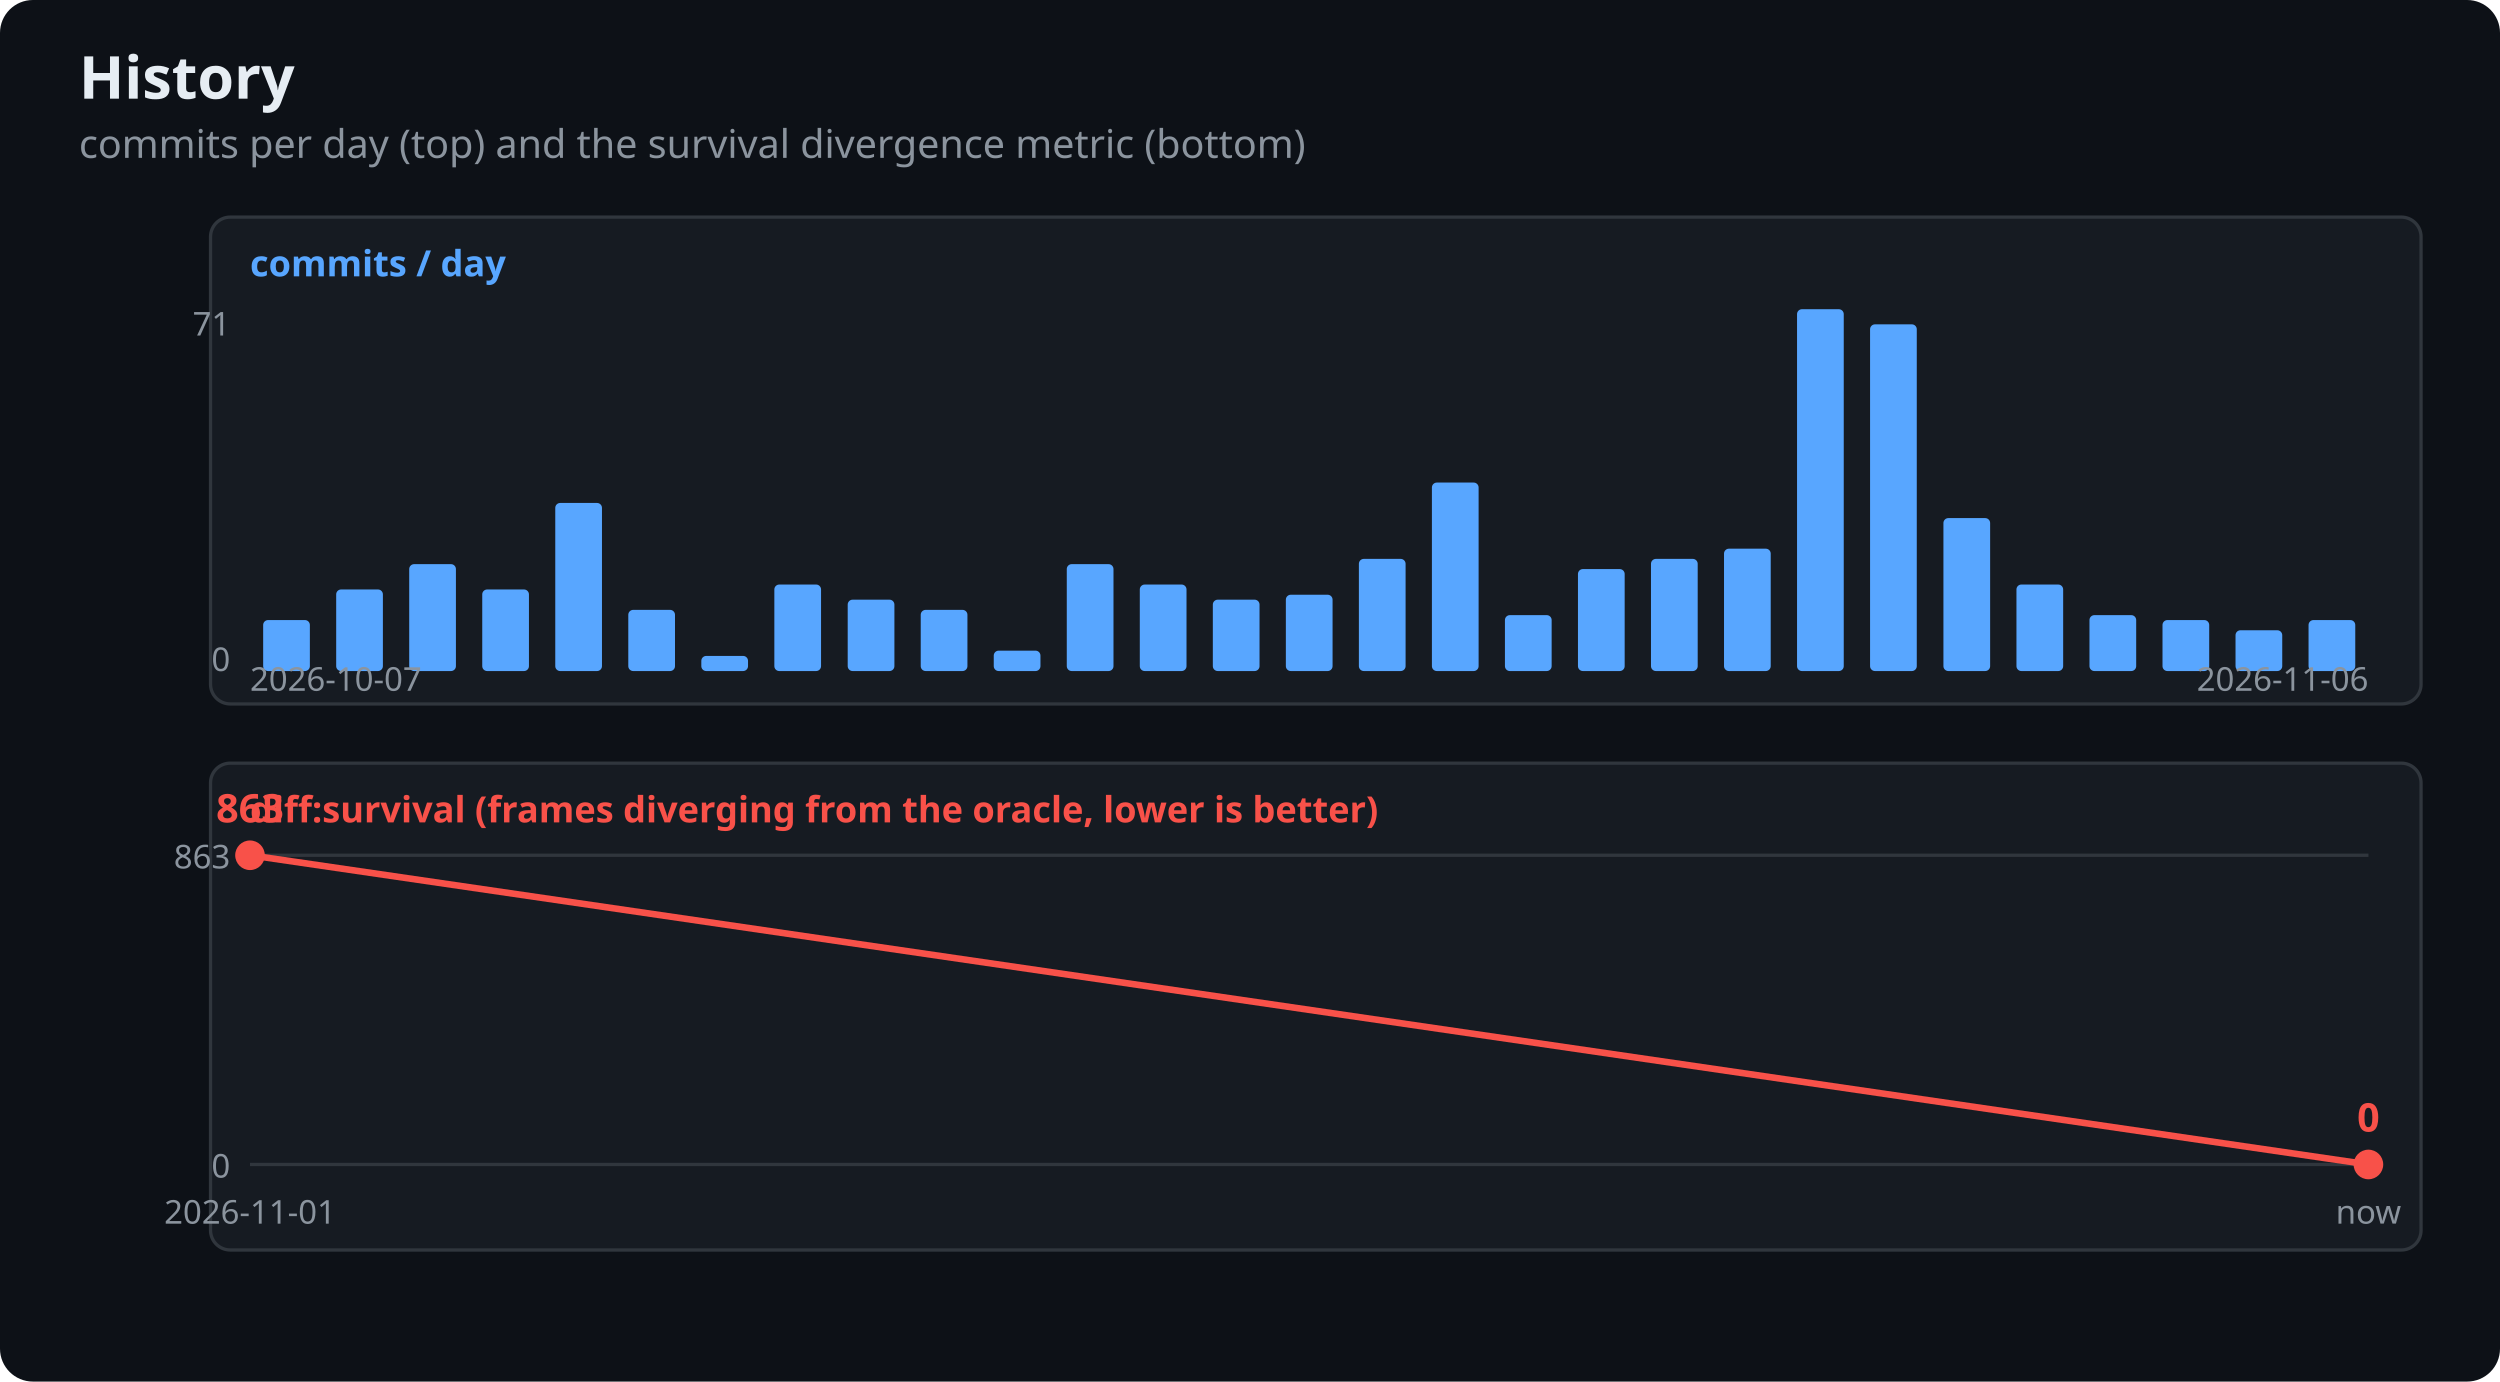
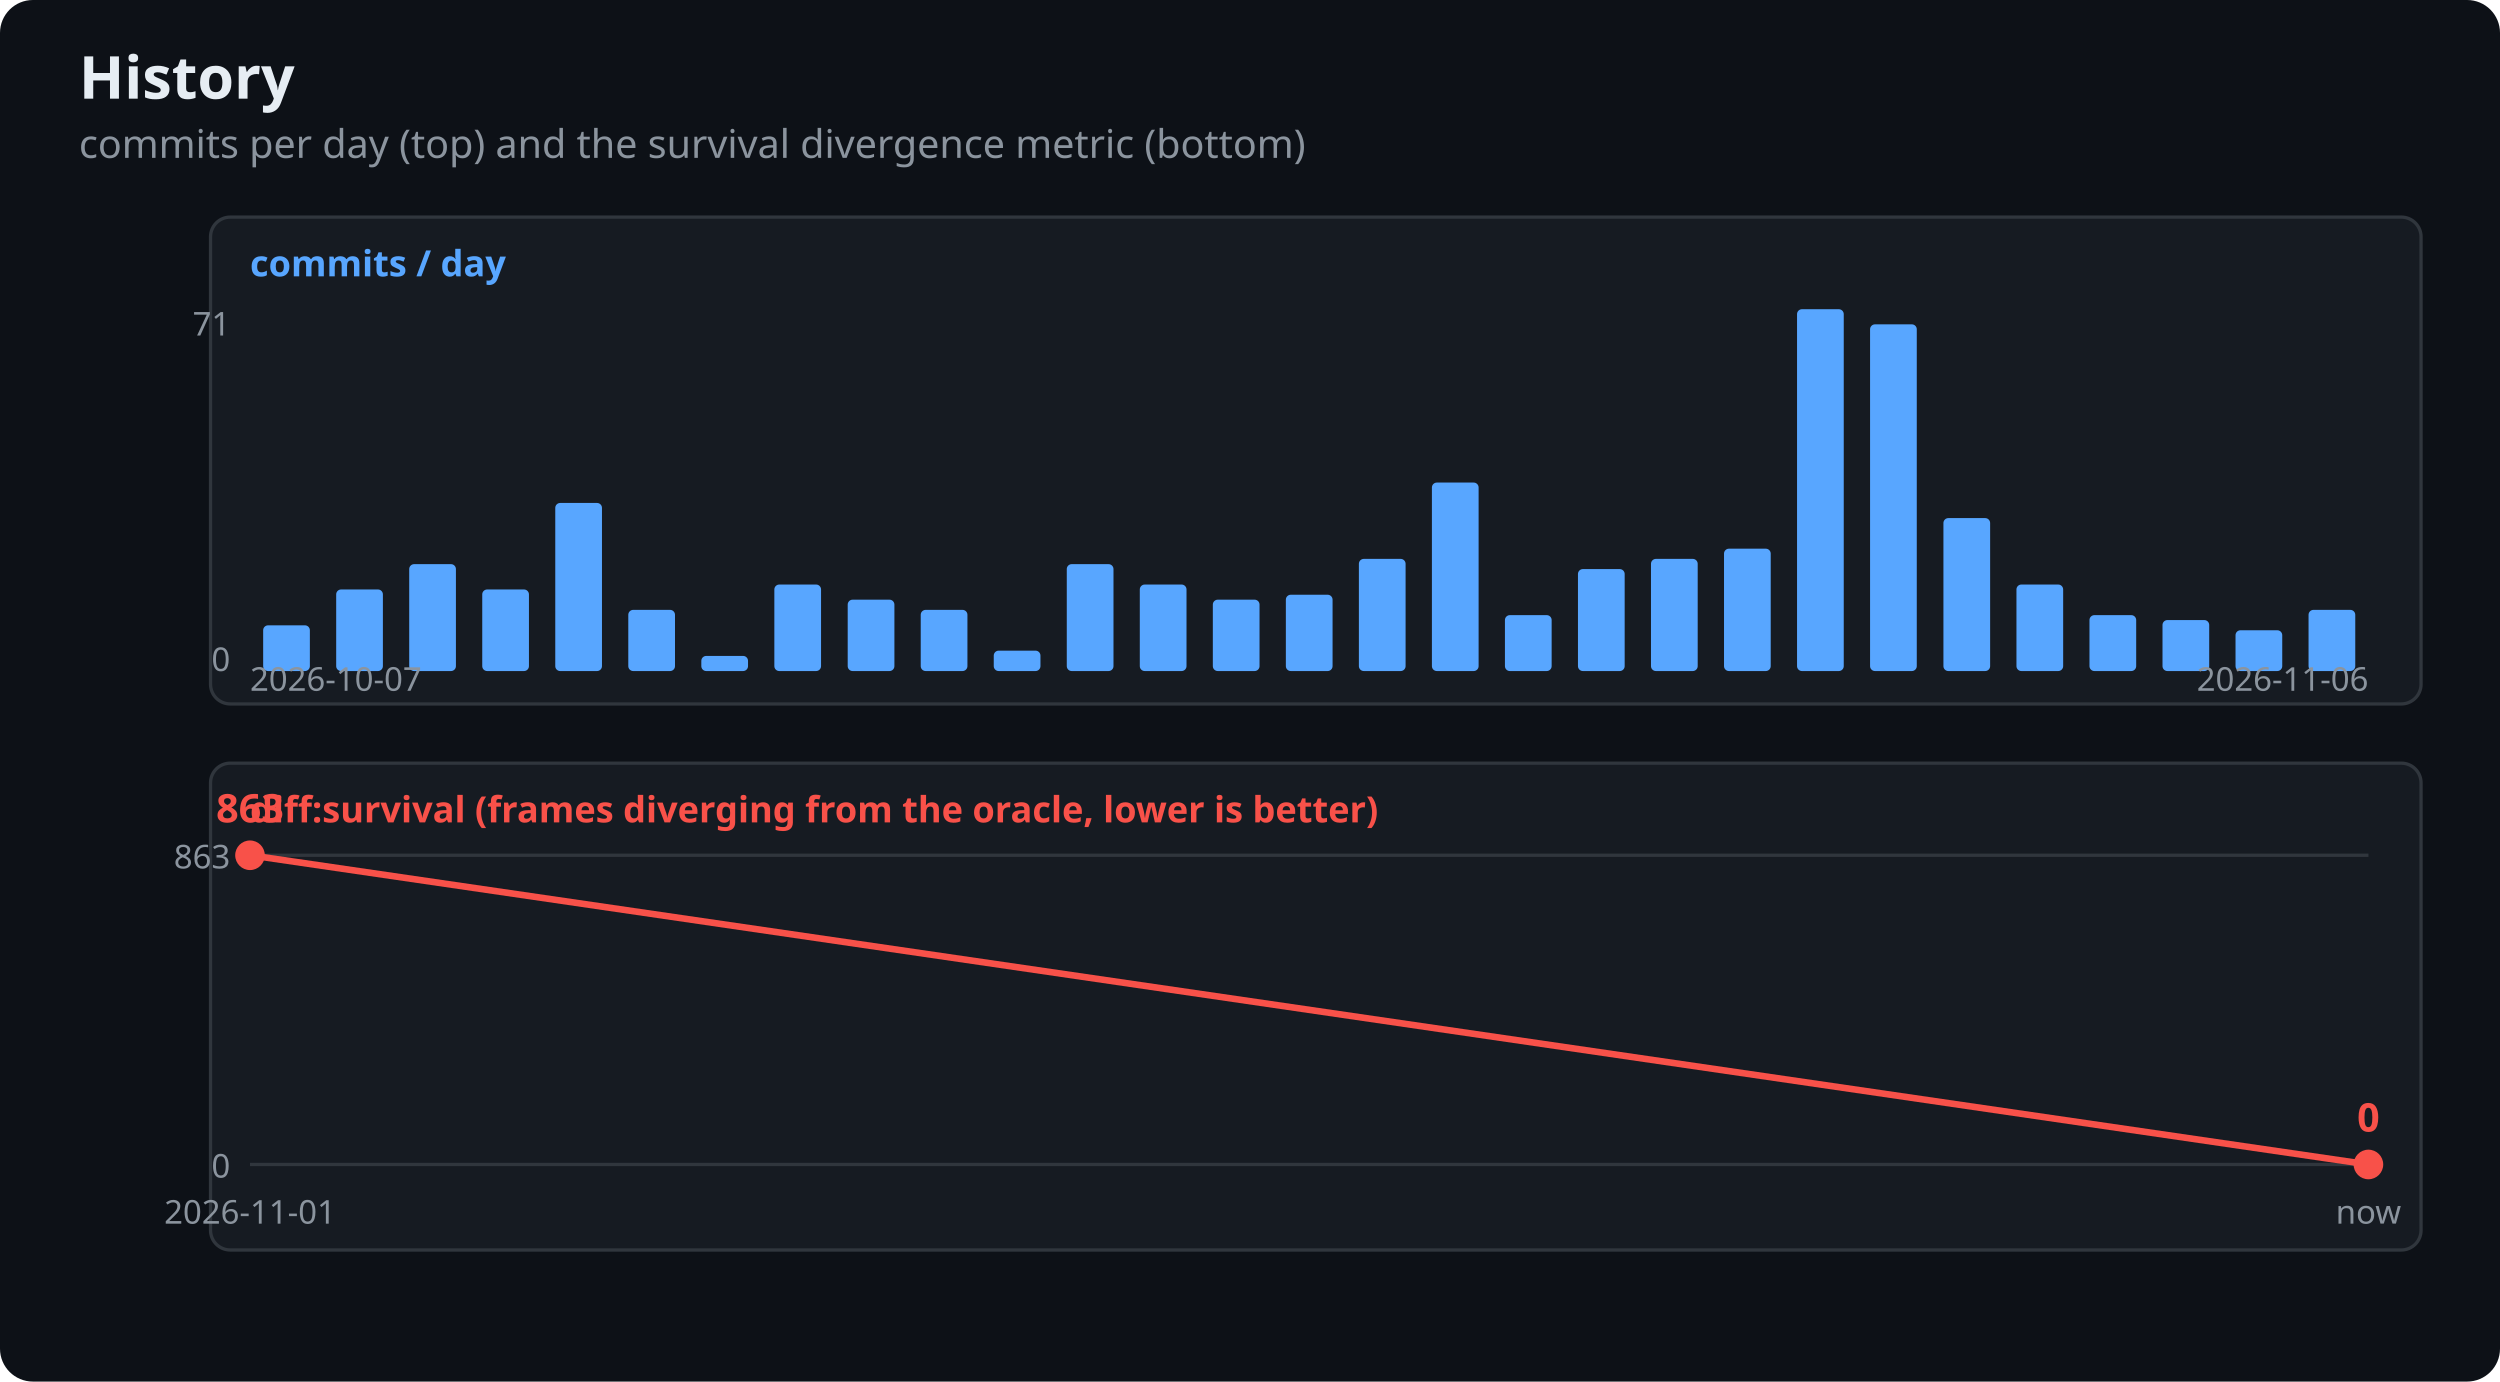
<svg xmlns="http://www.w3.org/2000/svg" width="760" height="420" viewBox="0 0 760 420" font-family="Segoe UI,Ubuntu,sans-serif">
  <rect width="760" height="420" rx="10" fill="#0d1117" />
  <text x="24" y="30" fill="#e6edf3" font-size="18" font-weight="600">History</text>
  <text x="24" y="48" fill="#8b949e" font-size="12">commits per day (top) and the survival divergence metric (bottom)</text>
  <rect x="64" y="66" width="672" height="148" fill="#161b22" stroke="#30363d" rx="6" />
  <text x="76" y="84" fill="#58a6ff" font-size="11" font-weight="600">commits / day</text>
-   <rect x="80.0" y="188.5" width="14.2" height="15.5" fill="#58a6ff" rx="1.5" />
+   <rect x="80.0" y="190.1" width="14.2" height="13.9" fill="#58a6ff" rx="1.5" />
  <rect x="102.2" y="179.2" width="14.2" height="24.8" fill="#58a6ff" rx="1.5" />
  <rect x="124.4" y="171.5" width="14.2" height="32.5" fill="#58a6ff" rx="1.5" />
  <rect x="146.6" y="179.2" width="14.2" height="24.8" fill="#58a6ff" rx="1.5" />
  <rect x="168.8" y="152.9" width="14.2" height="51.1" fill="#58a6ff" rx="1.5" />
  <rect x="191.0" y="185.4" width="14.2" height="18.6" fill="#58a6ff" rx="1.5" />
  <rect x="213.2" y="199.4" width="14.2" height="4.6" fill="#58a6ff" rx="1.5" />
  <rect x="235.4" y="177.7" width="14.2" height="26.3" fill="#58a6ff" rx="1.5" />
  <rect x="257.7" y="182.3" width="14.2" height="21.7" fill="#58a6ff" rx="1.5" />
  <rect x="279.9" y="185.4" width="14.2" height="18.6" fill="#58a6ff" rx="1.5" />
  <rect x="302.1" y="197.8" width="14.2" height="6.2" fill="#58a6ff" rx="1.5" />
  <rect x="324.3" y="171.5" width="14.2" height="32.5" fill="#58a6ff" rx="1.5" />
  <rect x="346.5" y="177.7" width="14.2" height="26.3" fill="#58a6ff" rx="1.5" />
  <rect x="368.7" y="182.3" width="14.2" height="21.7" fill="#58a6ff" rx="1.5" />
  <rect x="390.9" y="180.8" width="14.2" height="23.2" fill="#58a6ff" rx="1.5" />
  <rect x="413.1" y="169.9" width="14.2" height="34.1" fill="#58a6ff" rx="1.5" />
  <rect x="435.3" y="146.7" width="14.2" height="57.3" fill="#58a6ff" rx="1.5" />
  <rect x="457.5" y="187.0" width="14.2" height="17.0" fill="#58a6ff" rx="1.5" />
  <rect x="479.7" y="173.0" width="14.2" height="31.0" fill="#58a6ff" rx="1.5" />
  <rect x="501.9" y="169.9" width="14.2" height="34.1" fill="#58a6ff" rx="1.5" />
  <rect x="524.1" y="166.8" width="14.2" height="37.2" fill="#58a6ff" rx="1.5" />
  <rect x="546.3" y="94.0" width="14.2" height="110.0" fill="#58a6ff" rx="1.5" />
  <rect x="568.5" y="98.6" width="14.2" height="105.4" fill="#58a6ff" rx="1.5" />
  <rect x="590.8" y="157.5" width="14.2" height="46.5" fill="#58a6ff" rx="1.5" />
  <rect x="613.0" y="177.7" width="14.2" height="26.3" fill="#58a6ff" rx="1.5" />
  <rect x="635.2" y="187.0" width="14.2" height="17.0" fill="#58a6ff" rx="1.5" />
  <rect x="657.4" y="188.5" width="14.2" height="15.5" fill="#58a6ff" rx="1.5" />
  <rect x="679.6" y="191.6" width="14.2" height="12.4" fill="#58a6ff" rx="1.5" />
-   <rect x="701.8" y="188.5" width="14.2" height="15.5" fill="#58a6ff" rx="1.5" />
+   <rect x="701.8" y="185.4" width="14.2" height="18.6" fill="#58a6ff" rx="1.5" />
  <text x="70" y="102" fill="#8b949e" font-size="10" text-anchor="end">71</text>
  <text x="70" y="204" fill="#8b949e" font-size="10" text-anchor="end">0</text>
  <text x="76" y="210" fill="#8b949e" font-size="10">2026-10-07</text>
  <text x="720" y="210" fill="#8b949e" font-size="10" text-anchor="end">2026-11-06</text>
  <rect x="64" y="232" width="672" height="148" fill="#161b22" stroke="#30363d" rx="6" />
  <text x="76" y="250" fill="#f85149" font-size="11" font-weight="600">diff:survival (frames diverging from the oracle, lower is better)</text>
  <line x1="76" y1="354.0" x2="720" y2="354.0" stroke="#30363d" stroke-width="1" />
  <text x="70" y="358.0" fill="#8b949e" font-size="10" text-anchor="end">0</text>
  <line x1="76" y1="260.0" x2="720" y2="260.0" stroke="#30363d" stroke-width="1" />
  <text x="70" y="264.0" fill="#8b949e" font-size="10" text-anchor="end">863</text>
  <circle cx="76.0" cy="260.0" r="4.5" fill="#f85149" />
  <text x="76.0" y="250.0" fill="#f85149" font-size="12" font-weight="600" text-anchor="middle">863</text>
  <text x="76.0" y="372" fill="#8b949e" font-size="10" text-anchor="middle">2026-11-01</text>
  <circle cx="720.0" cy="354.0" r="4.5" fill="#f85149" />
  <text x="720.0" y="344.0" fill="#f85149" font-size="12" font-weight="600" text-anchor="middle">0</text>
  <text x="720.0" y="372" fill="#8b949e" font-size="10" text-anchor="middle">now</text>
  <polyline points="76.0,260.0 720.0,354.0" fill="none" stroke="#f85149" stroke-width="2" />
</svg>
